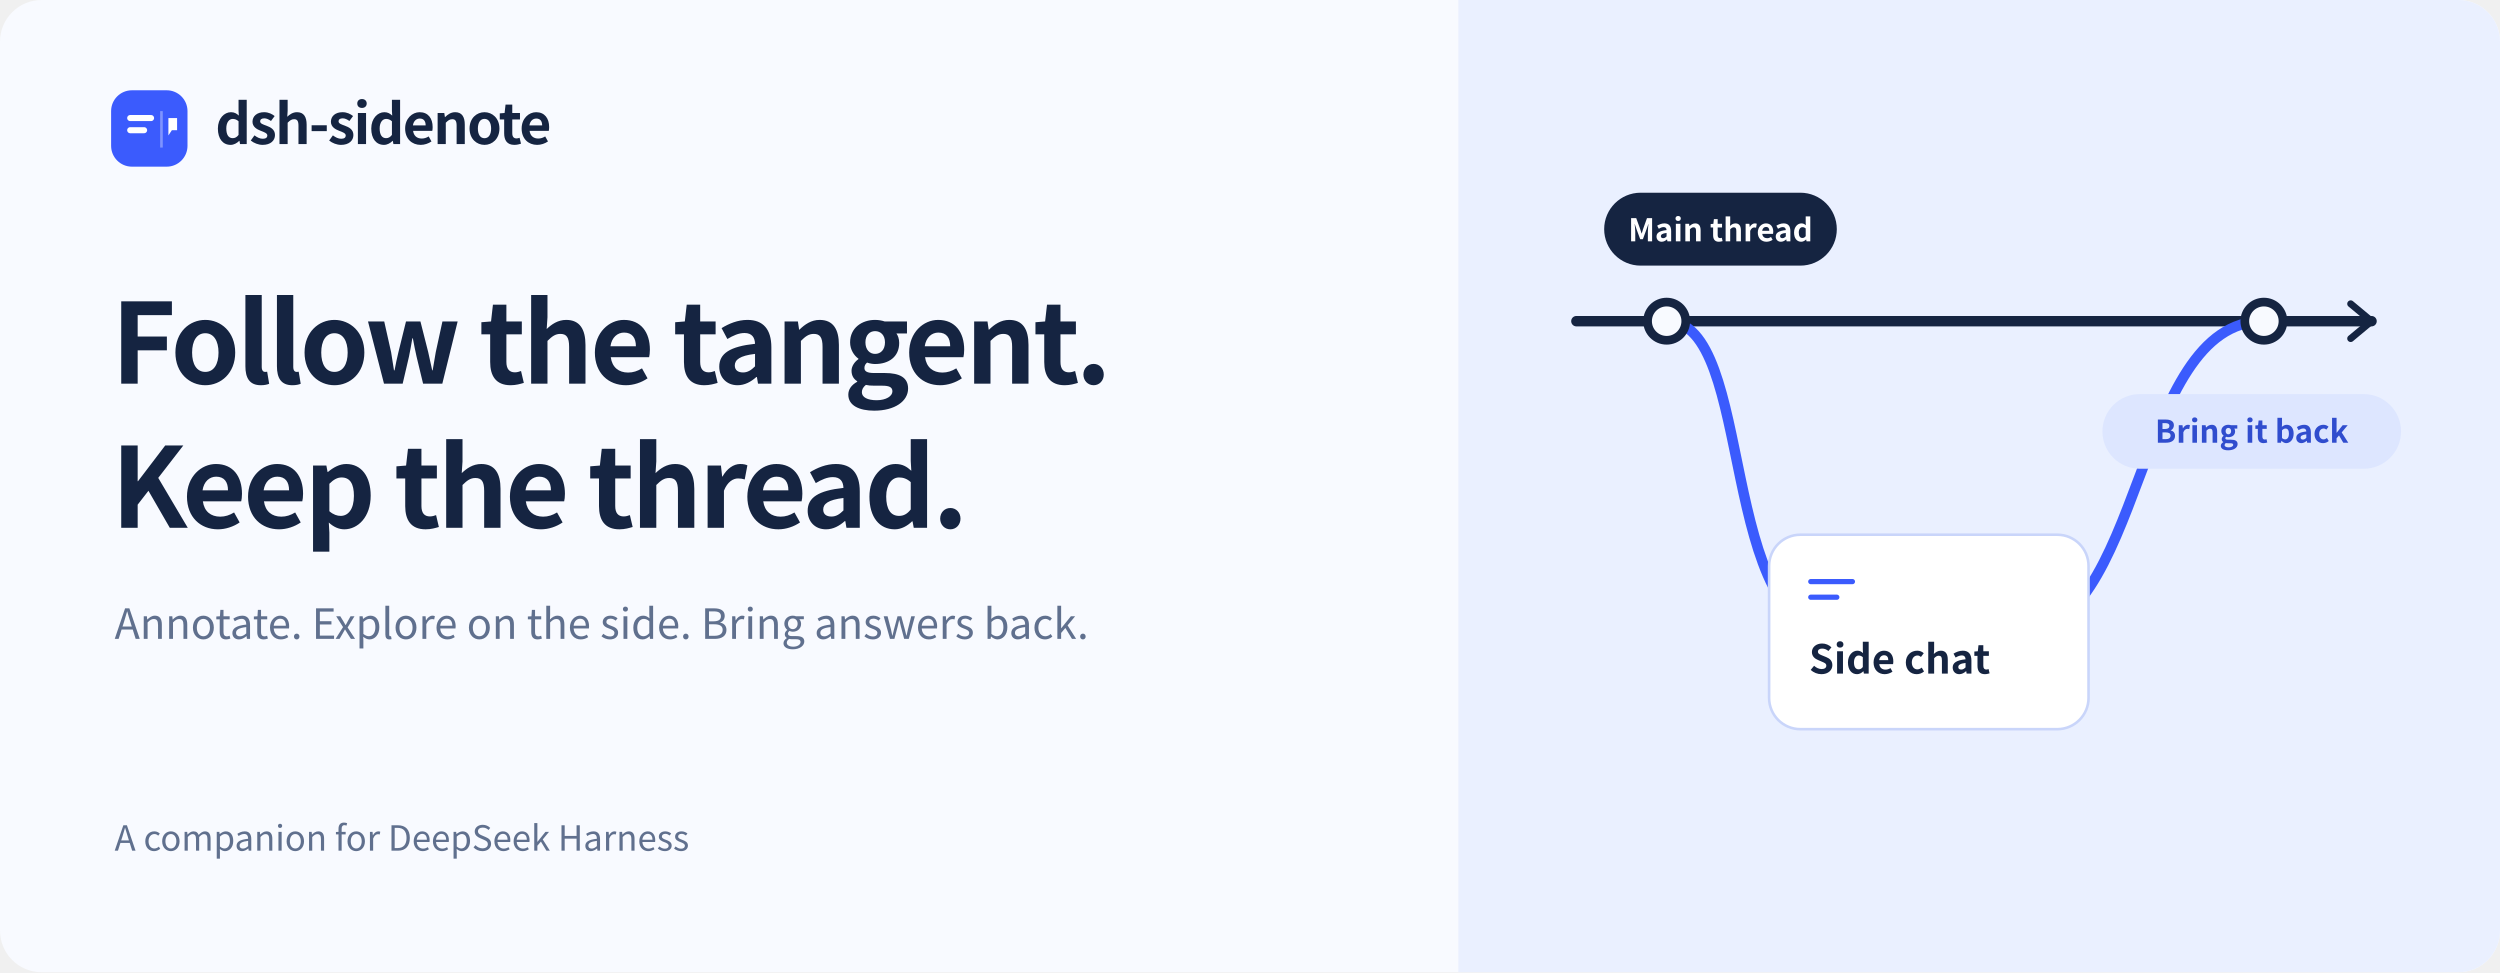
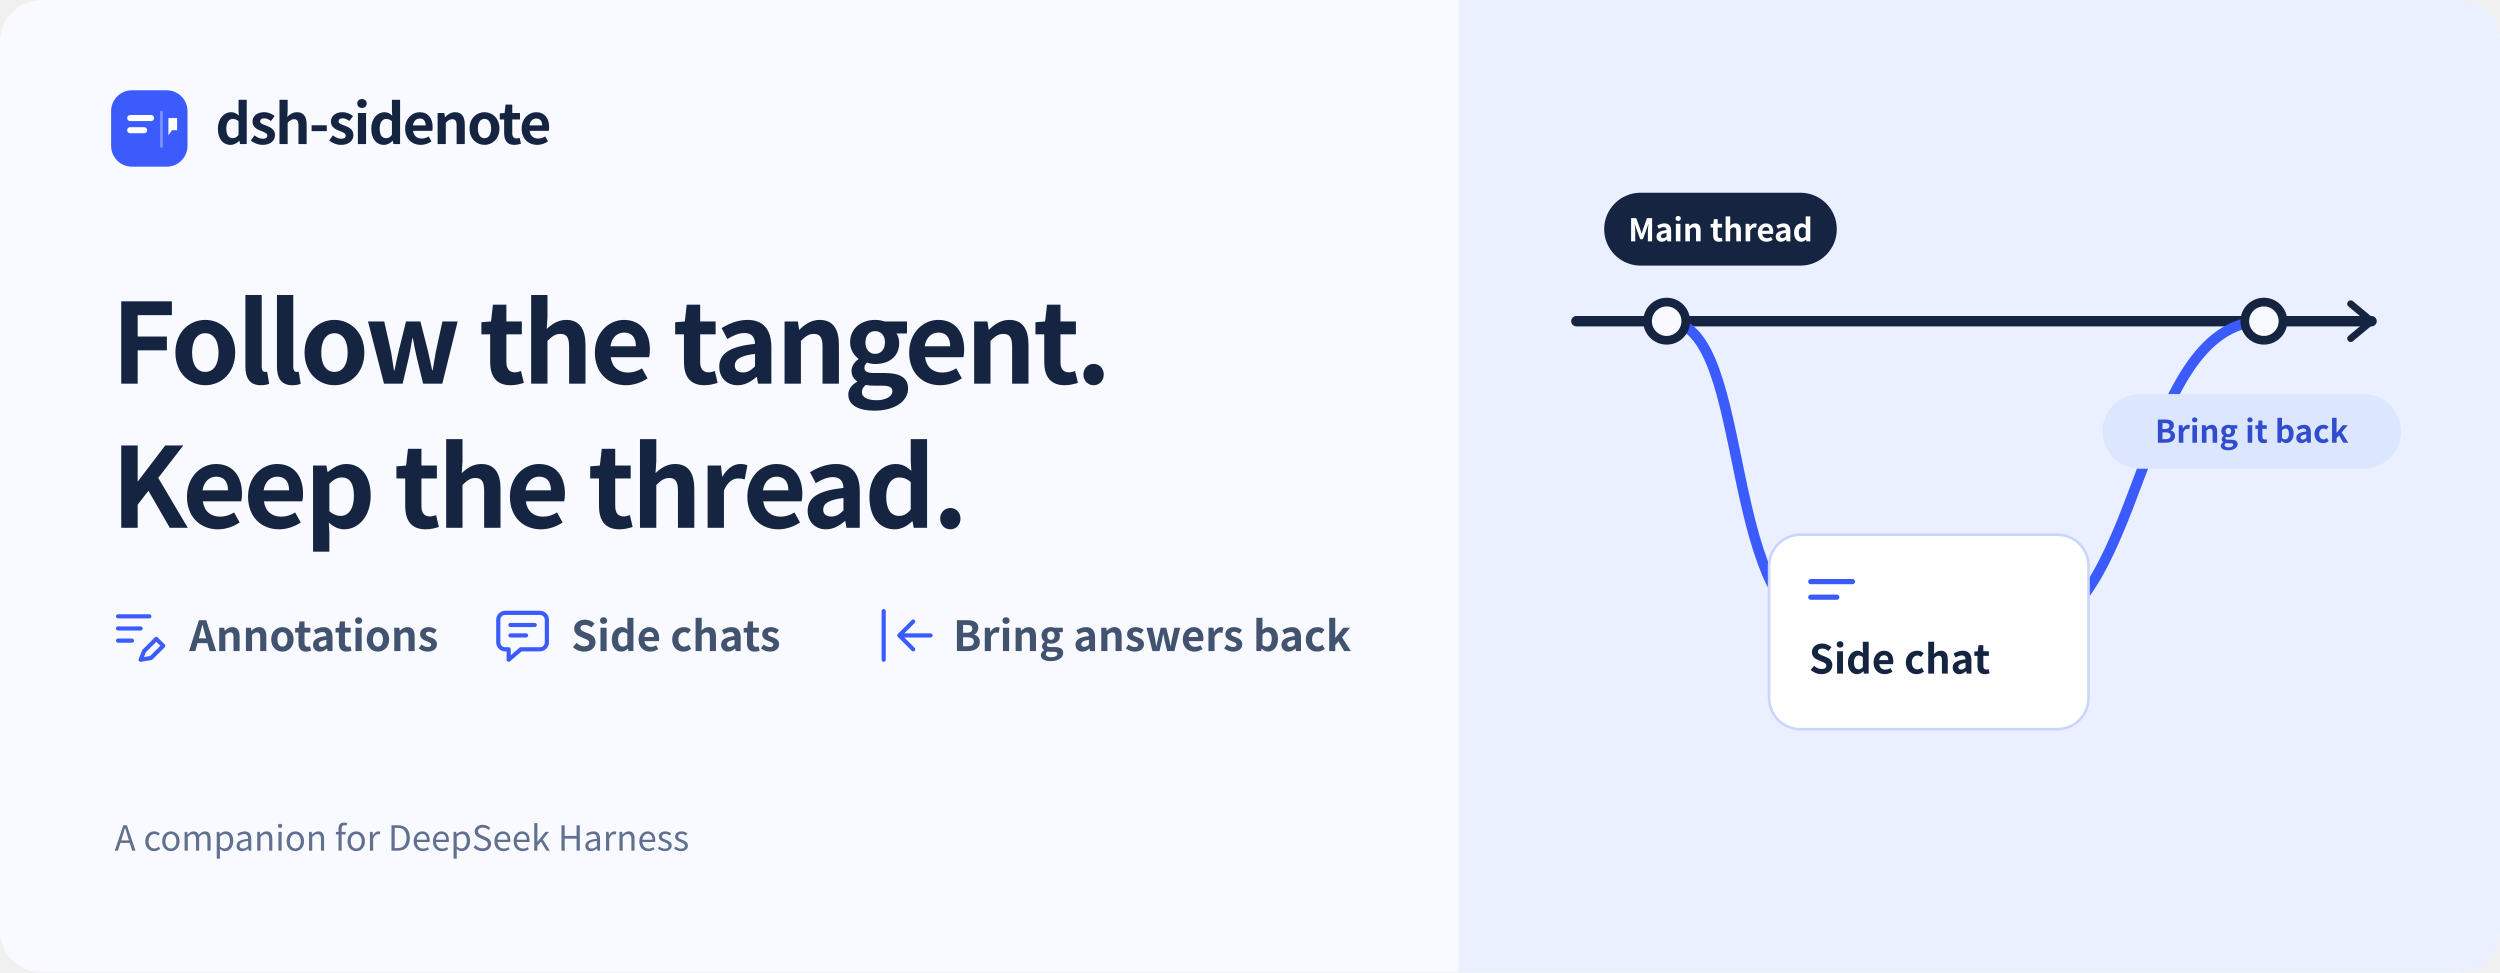
<svg xmlns="http://www.w3.org/2000/svg" width="1440" height="560" viewBox="0 0 1440 560" role="img" aria-labelledby="title desc" xml:lang="en">
  <rect width="1440" height="560" rx="24" fill="#F8FAFF" />
  <path d="M840 0h576a24 24 0 0 1 24 24v512a24 24 0 0 1-24 24H840Z" fill="#EAF0FF" />
  <g font-family="-apple-system, BlinkMacSystemFont, 'Segoe UI', 'PingFang SC', 'Noto Sans CJK SC', sans-serif">
    <g transform="translate(64 52)">
      <rect width="44" height="44" rx="12" fill="#3B5BFD" />
      <path d="M11 16h12m-12 7h8" stroke="white" stroke-width="3.5" stroke-linecap="round" />
      <path d="M29 12v21" stroke="white" stroke-opacity=".35" stroke-width="1.5" />
      <path d="M33 16h5v7h-3l-2 3Z" fill="white" />
      <text x="60" y="31" font-size="32" font-weight="650" letter-spacing="-1" fill="#152441">dsh-sidenote</text>
    </g>
    <text x="64" y="221" fill="#152441" font-size="64" font-weight="700" letter-spacing="-2">Follow the tangent.</text>
    <text x="64" y="304" fill="#152441" font-size="64" font-weight="700" letter-spacing="-2">Keep the thread.</text>
-     <text x="66" y="368" fill="#60708E" font-size="24">Annotate. Explore on the side. Bring answers back.</text>
+     <g transform="translate(66 350)">
+       <g fill="none" stroke="#3B5BFD" stroke-width="2.4" stroke-linecap="round" stroke-linejoin="round">
+         <path d="M2 5h18M2 12h13M2 19h8" />
+         <path d="m17 25 7-7 4 4-7 7-6 1Z" />
+       </g>
+       <text x="43" y="25" fill="#42536F" font-size="24" font-weight="550">Annotations</text>
+     </g>
+     <g transform="translate(286 350)">
+       <path d="M5 3h20a4 4 0 0 1 4 4v13a4 4 0 0 1-4 4H14l-7 6v-6H5a4 4 0 0 1-4-4V7a4 4 0 0 1 4-4Z" fill="none" stroke="#3B5BFD" stroke-width="2.4" stroke-linecap="round" stroke-linejoin="round" />
+       <path d="M8 10h14M8 16h9" fill="none" stroke="#3B5BFD" stroke-width="2.4" stroke-linecap="round" />
+       <text x="43" y="25" fill="#42536F" font-size="24" font-weight="550">Side chats</text>
+     </g>
+     <g transform="translate(506 350)">
+       <path d="M3 2v28m27-14H12m8-8-8 8 8 8" fill="none" stroke="#3B5BFD" stroke-width="2.4" stroke-linecap="round" stroke-linejoin="round" />
+       <text x="43" y="25" fill="#42536F" font-size="24" font-weight="550">Bring answers back</text>
+     </g>
    <text x="66" y="490" fill="#60708E" font-size="20">A companion for DeepSeek Harness</text>
    <path d="M908 185H1366" fill="none" stroke="#152441" stroke-width="6" stroke-linecap="round" />
    <path d="M960 185C1012 185 988 366 1060 366H1160C1236 366 1228 185 1304 185" fill="none" stroke="#3B5BFD" stroke-width="6" stroke-linecap="round" />
    <path d="m1354 175 12 10-12 10" fill="none" stroke="#152441" stroke-width="4" stroke-linecap="round" stroke-linejoin="round" />
    <circle cx="960" cy="185" r="11" fill="#F8FAFF" stroke="#152441" stroke-width="5" />
    <circle cx="1304" cy="185" r="11" fill="#F8FAFF" stroke="#152441" stroke-width="5" />
    <rect x="924" y="111" width="134" height="42" rx="21" fill="#152441" />
    <text x="991" y="139" fill="white" font-size="18" font-weight="600" text-anchor="middle">Main thread</text>
    <rect x="1019" y="308" width="184" height="112" rx="18" fill="white" stroke="#C9D5FA" stroke-width="1.5" />
    <path d="M1043 335h24m-24 9h15" stroke="#3B5BFD" stroke-width="3" stroke-linecap="round" />
    <text x="1042" y="388" fill="#152441" font-size="23" font-weight="600">Side chat</text>
    <rect x="1211" y="227" width="172" height="43" rx="21.5" fill="#DDE6FF" />
    <text x="1297" y="255" fill="#304DCE" font-size="18" font-weight="600" text-anchor="middle">Bring it back</text>
  </g>
</svg>
